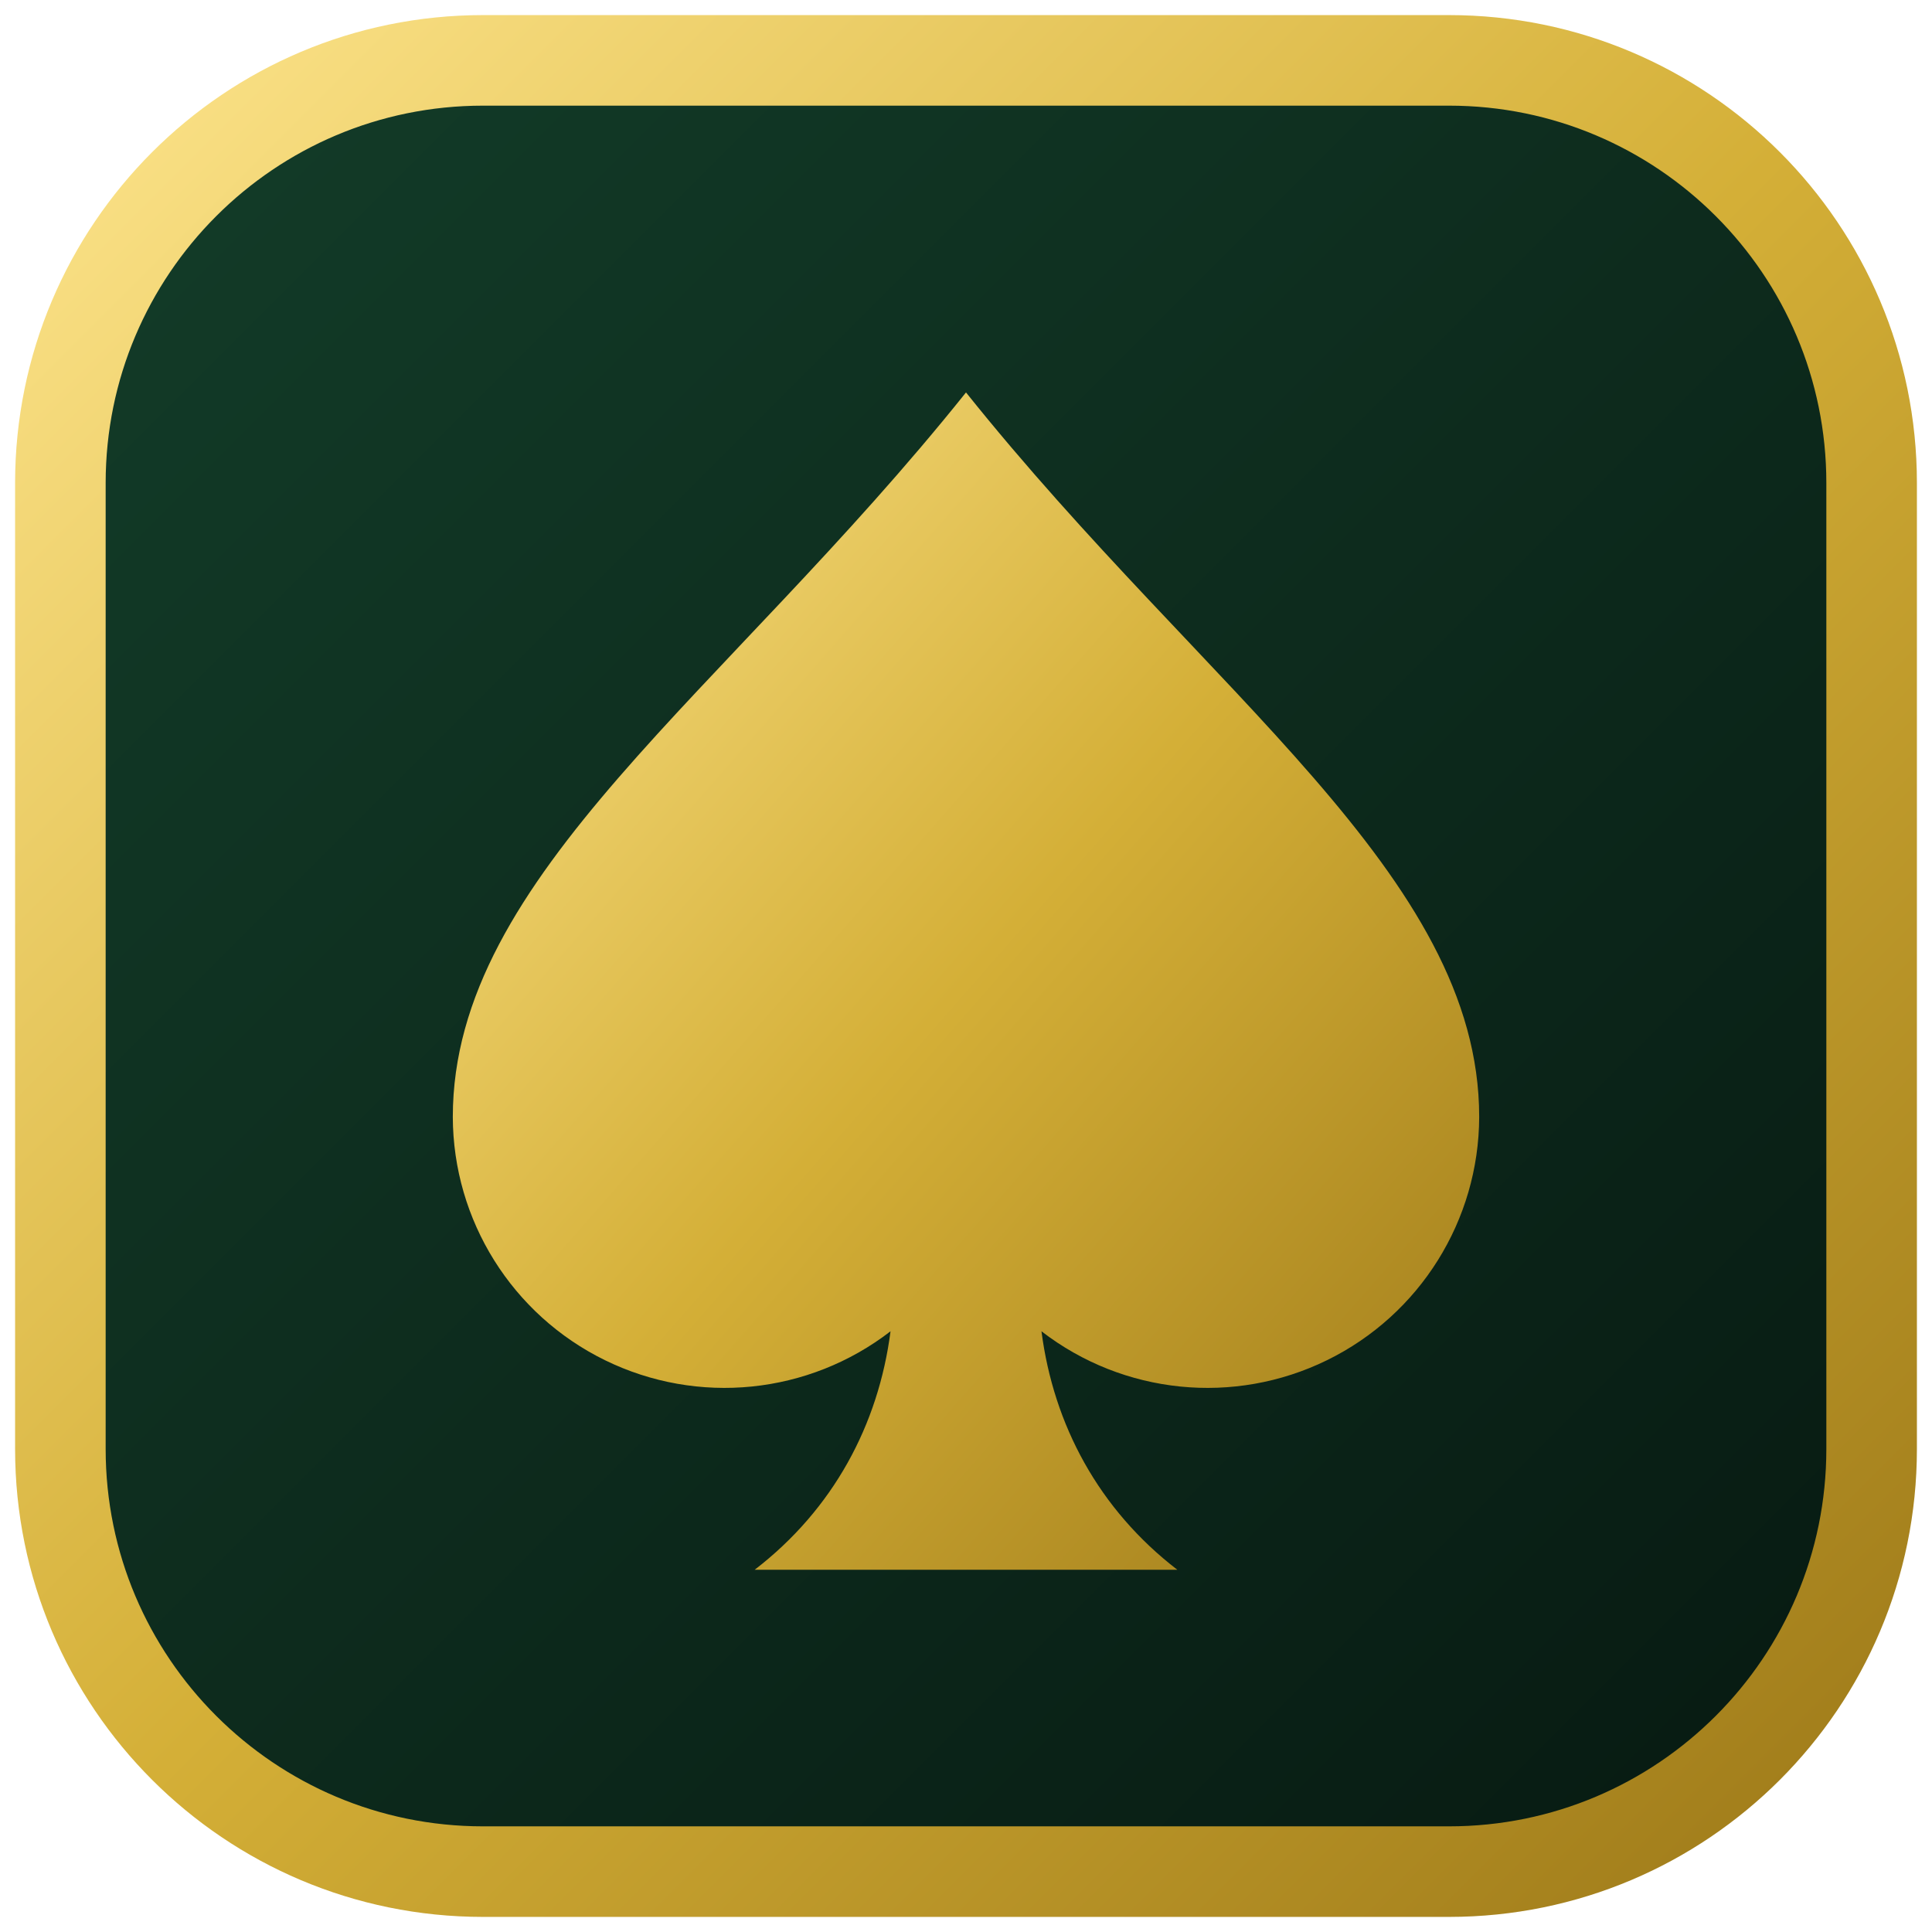
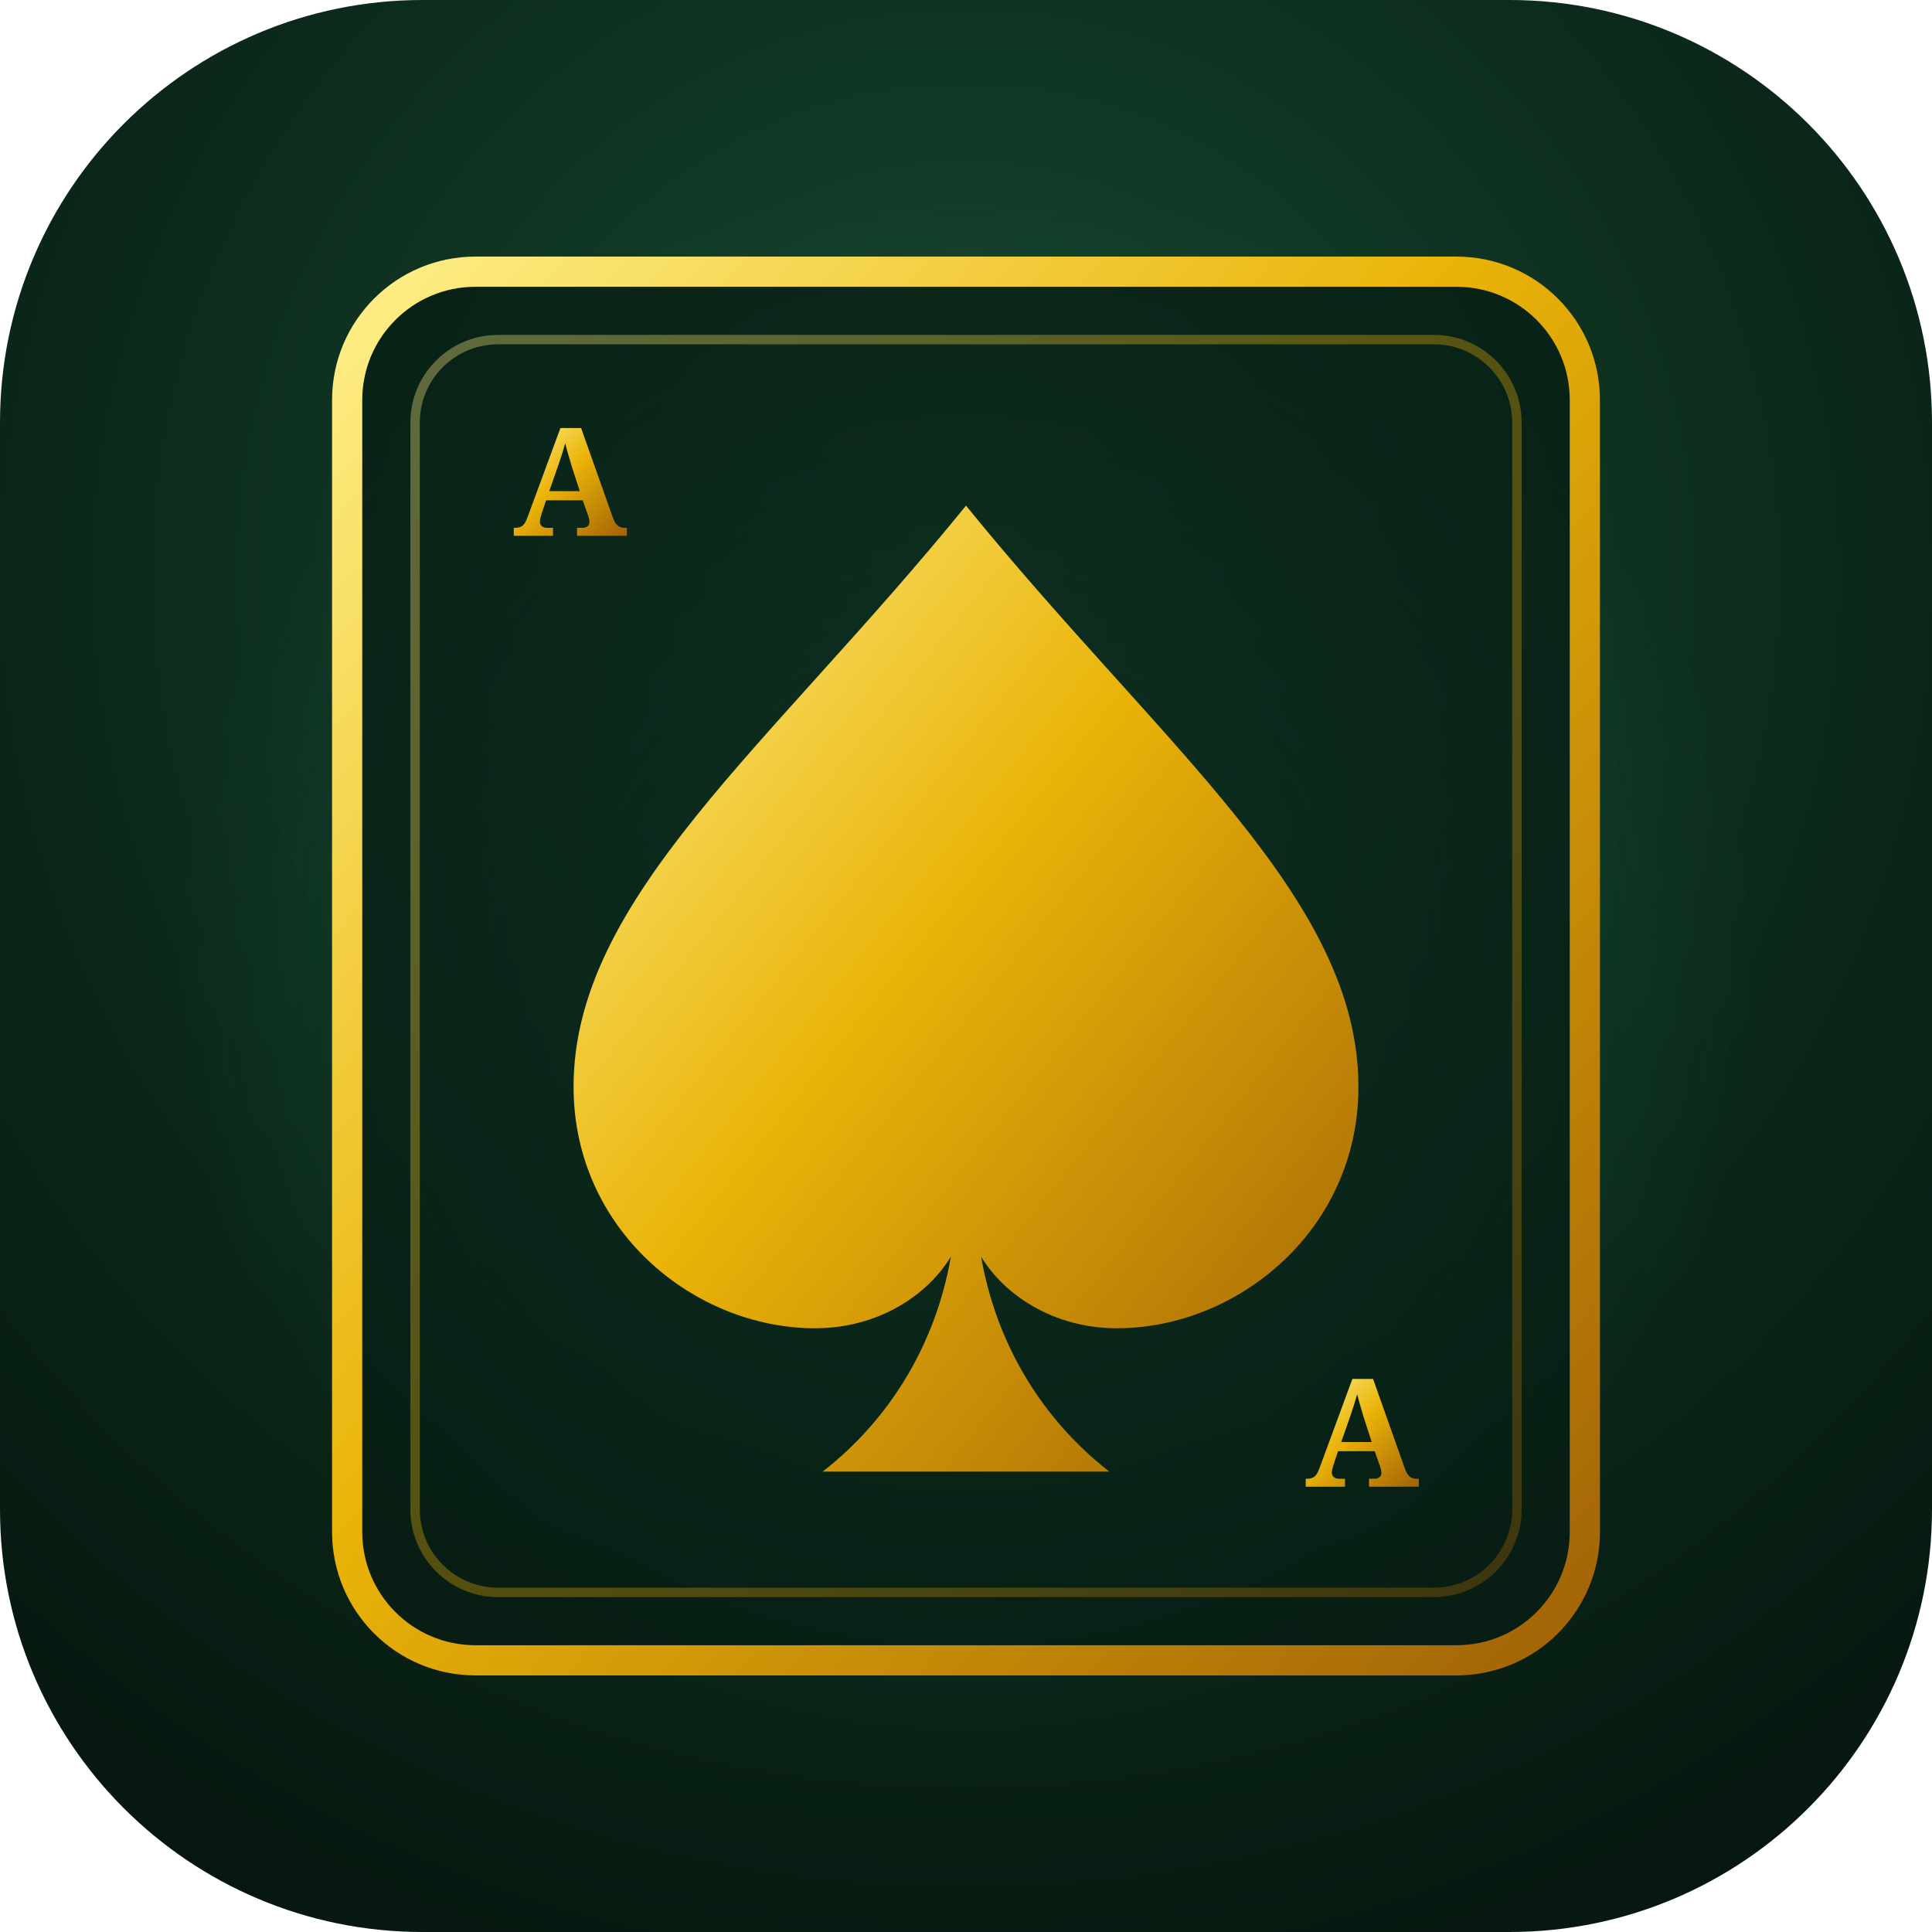
- <svg xmlns="http://www.w3.org/2000/svg" viewBox="0 0 64 64">
+ <svg xmlns="http://www.w3.org/2000/svg" viewBox="0 0 512 512">
  <defs>
-     <linearGradient id="bg" x1="0" y1="0" x2="1" y2="1">
-       <stop offset="0%" stop-color="#133d29" />
-       <stop offset="100%" stop-color="#071911" />
-     </linearGradient>
-     <linearGradient id="gold" x1="0" y1="0" x2="1" y2="1">
-       <stop offset="0%" stop-color="#fce38a" />
-       <stop offset="50%" stop-color="#d4af37" />
-       <stop offset="100%" stop-color="#9e7a19" />
-     </linearGradient>
+     <clipPath id="favClip">
+       <rect width="512" height="512" rx="112" />
+     </clipPath>
  </defs>
-   <rect x="2" y="2" width="60" height="60" rx="14" fill="url(#bg)" stroke="url(#gold)" stroke-width="3" />
-   <path d="M32 13C24 23 15 29 15 37a9 9 0 0 0 14.5 7.1c-.4 3.1-1.9 5.9-4.5 7.9h14c-2.6-2-4.1-4.8-4.5-7.9A9 9 0 0 0 49 37c0-8-9-14-17-24z" fill="url(#gold)" />
+   <g clip-path="url(#favClip)">
+     <defs>
+       <radialGradient id="bg" cx="50%" cy="30%" r="85%">
+         <stop offset="0%" stop-color="#174931" />
+         <stop offset="55%" stop-color="#0b281a" />
+         <stop offset="100%" stop-color="#05130c" />
+       </radialGradient>
+       <linearGradient id="gold" x1="0%" y1="0%" x2="100%" y2="100%">
+         <stop offset="0%" stop-color="#fef08a" />
+         <stop offset="45%" stop-color="#eab308" />
+         <stop offset="100%" stop-color="#a16207" />
+       </linearGradient>
+       <radialGradient id="feltGlow" cx="50%" cy="50%" r="50%">
+         <stop offset="0%" stop-color="#34d399" stop-opacity="0.22" />
+         <stop offset="100%" stop-color="#34d399" stop-opacity="0" />
+       </radialGradient>
+     </defs>
+     <rect width="512" height="512" fill="url(#bg)" />
+     <circle cx="256" cy="256" r="210" fill="url(#feltGlow)" />
+     <rect x="92" y="72" width="328" height="368" rx="34" fill="#081d13" fill-opacity="0.72" stroke="url(#gold)" stroke-width="8" />
+     <rect x="110" y="90" width="292" height="332" rx="22" fill="none" stroke="url(#gold)" stroke-opacity="0.35" stroke-width="2.5" />
+     <text x="136" y="142" font-family="Georgia, serif" font-weight="700" font-size="40" fill="url(#gold)">A</text>
+     <text x="376" y="394" font-family="Georgia, serif" font-weight="700" font-size="40" fill="url(#gold)" text-anchor="end">A</text>
+     <path d="M256 134 C204 198 152 238 152 288 C152 326 184 352 216 352 C233 352 246 343 252 333 C248 356 236 376 218 390 H294 C276 376 264 356 260 333 C266 343 279 352 296 352 C328 352 360 326 360 288 C360 238 308 198 256 134 Z" fill="url(#gold)" />
+   </g>
</svg>
